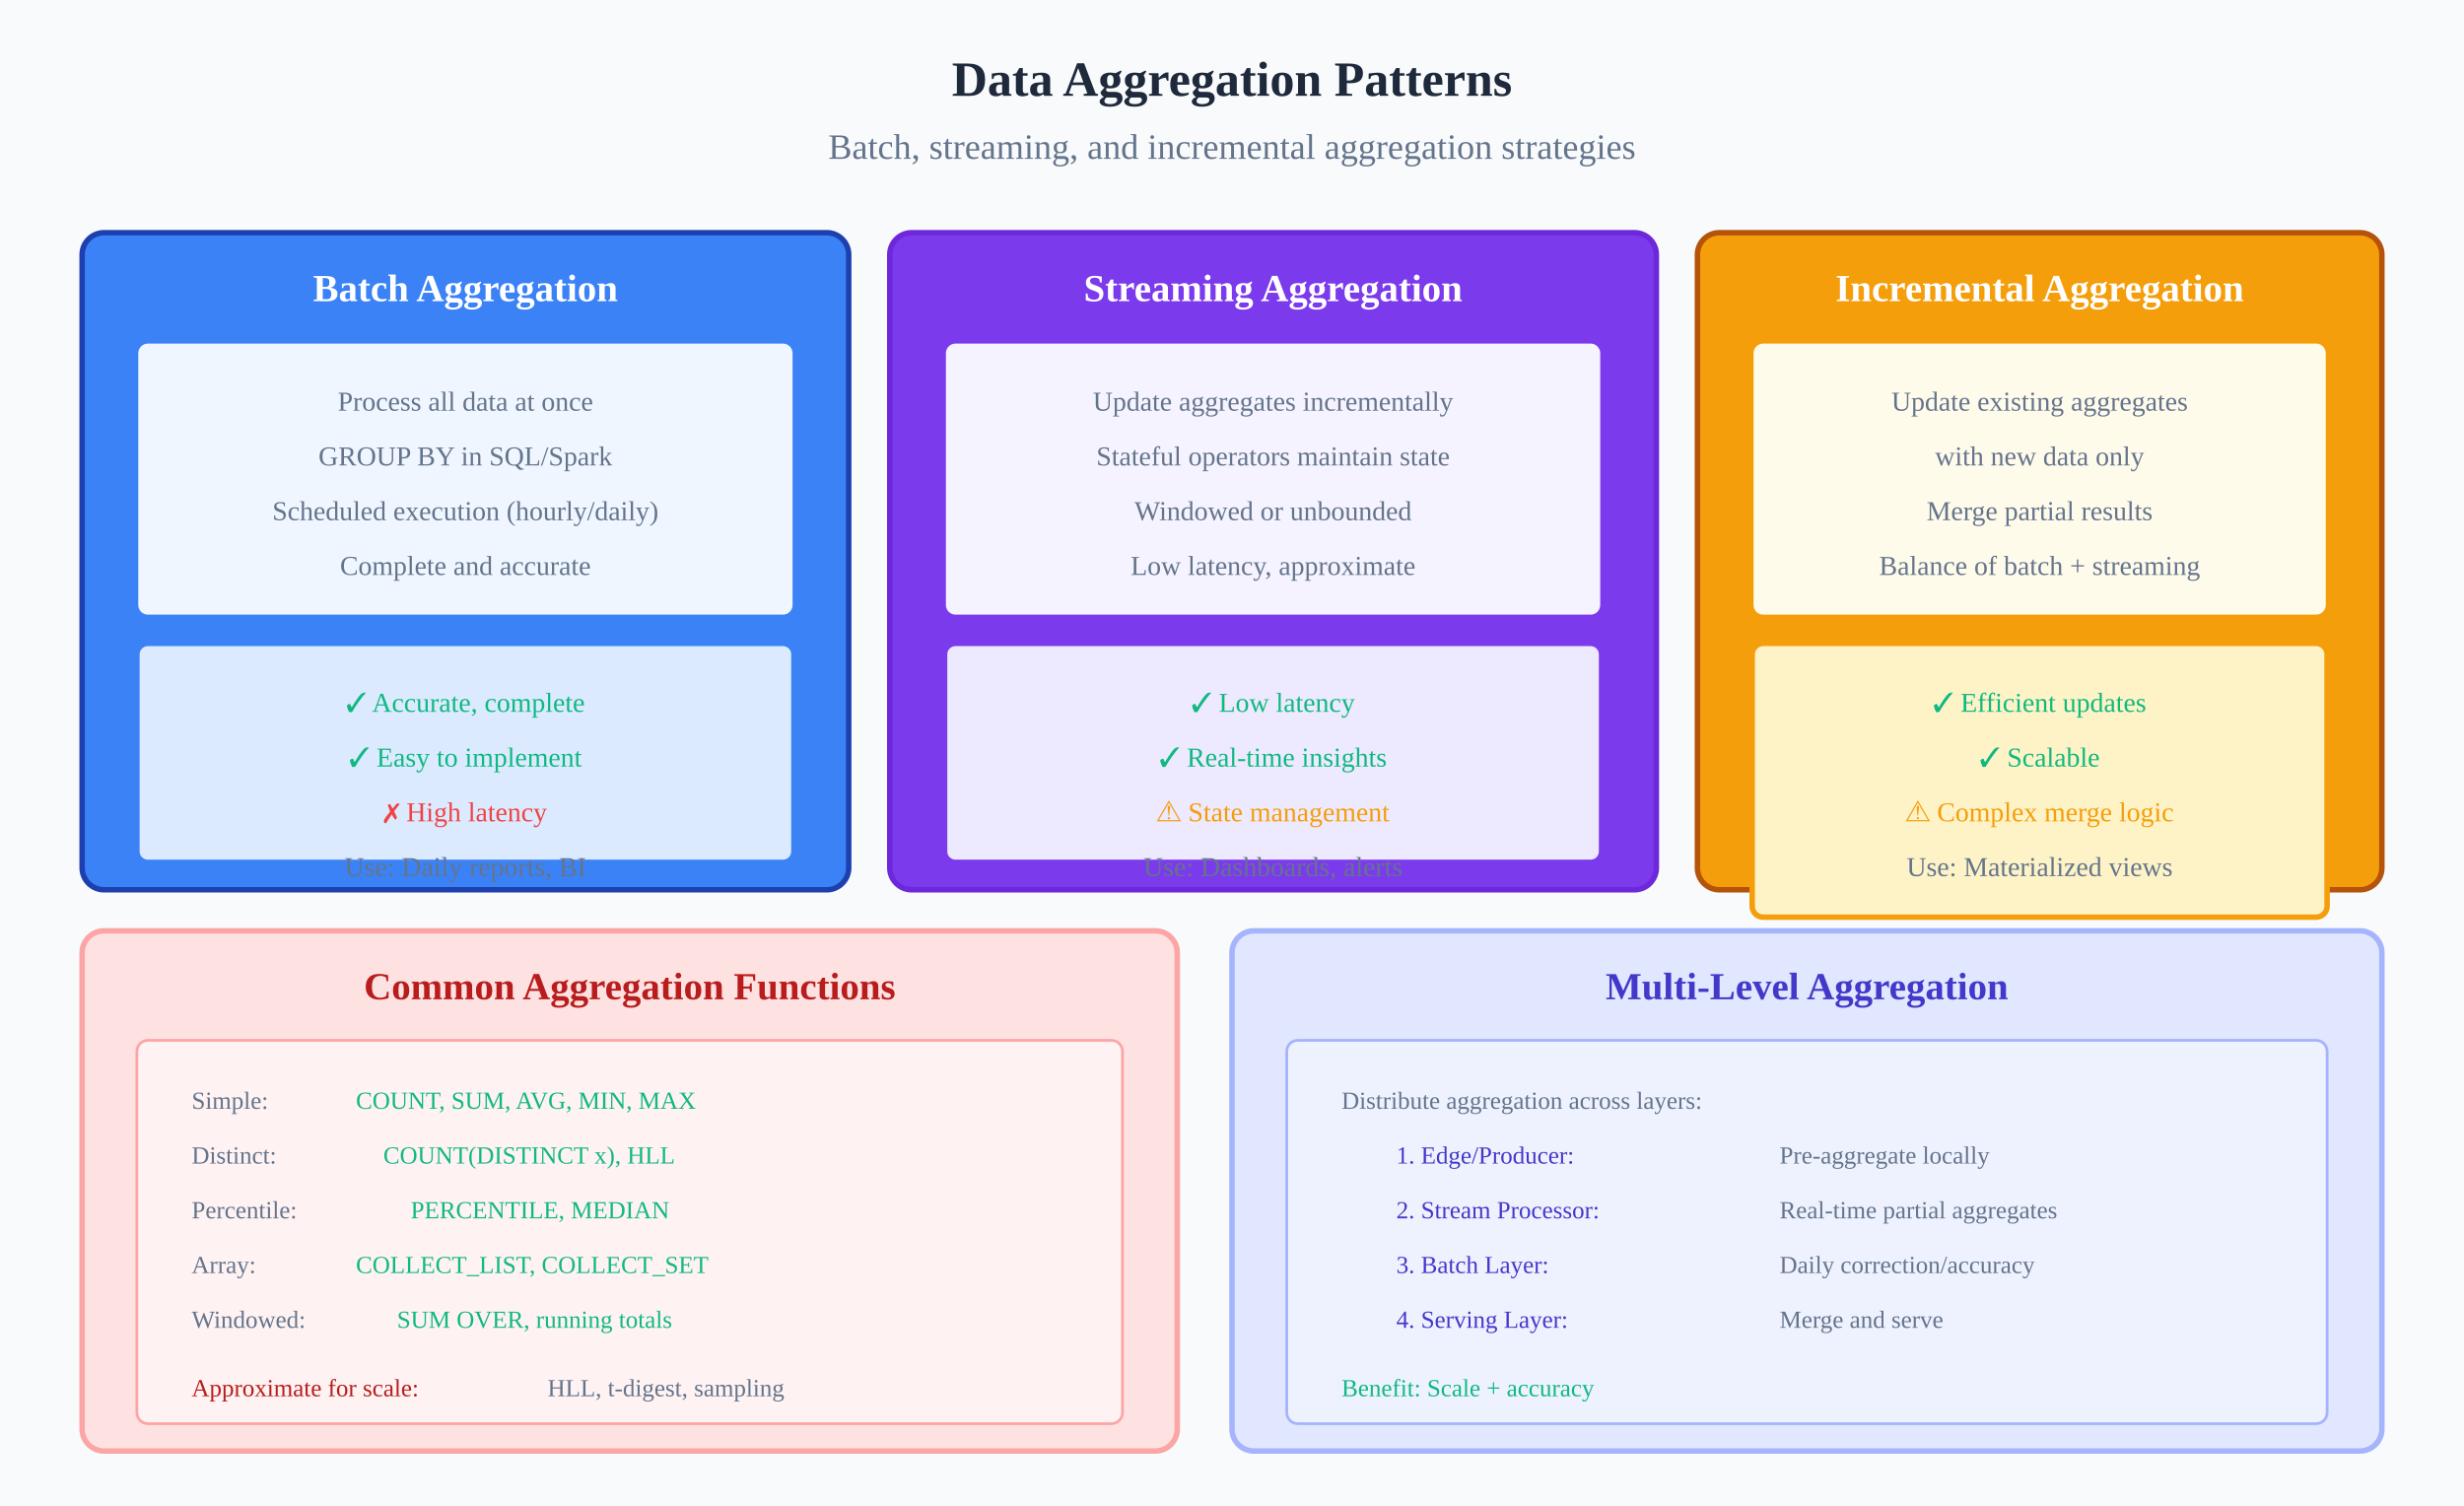
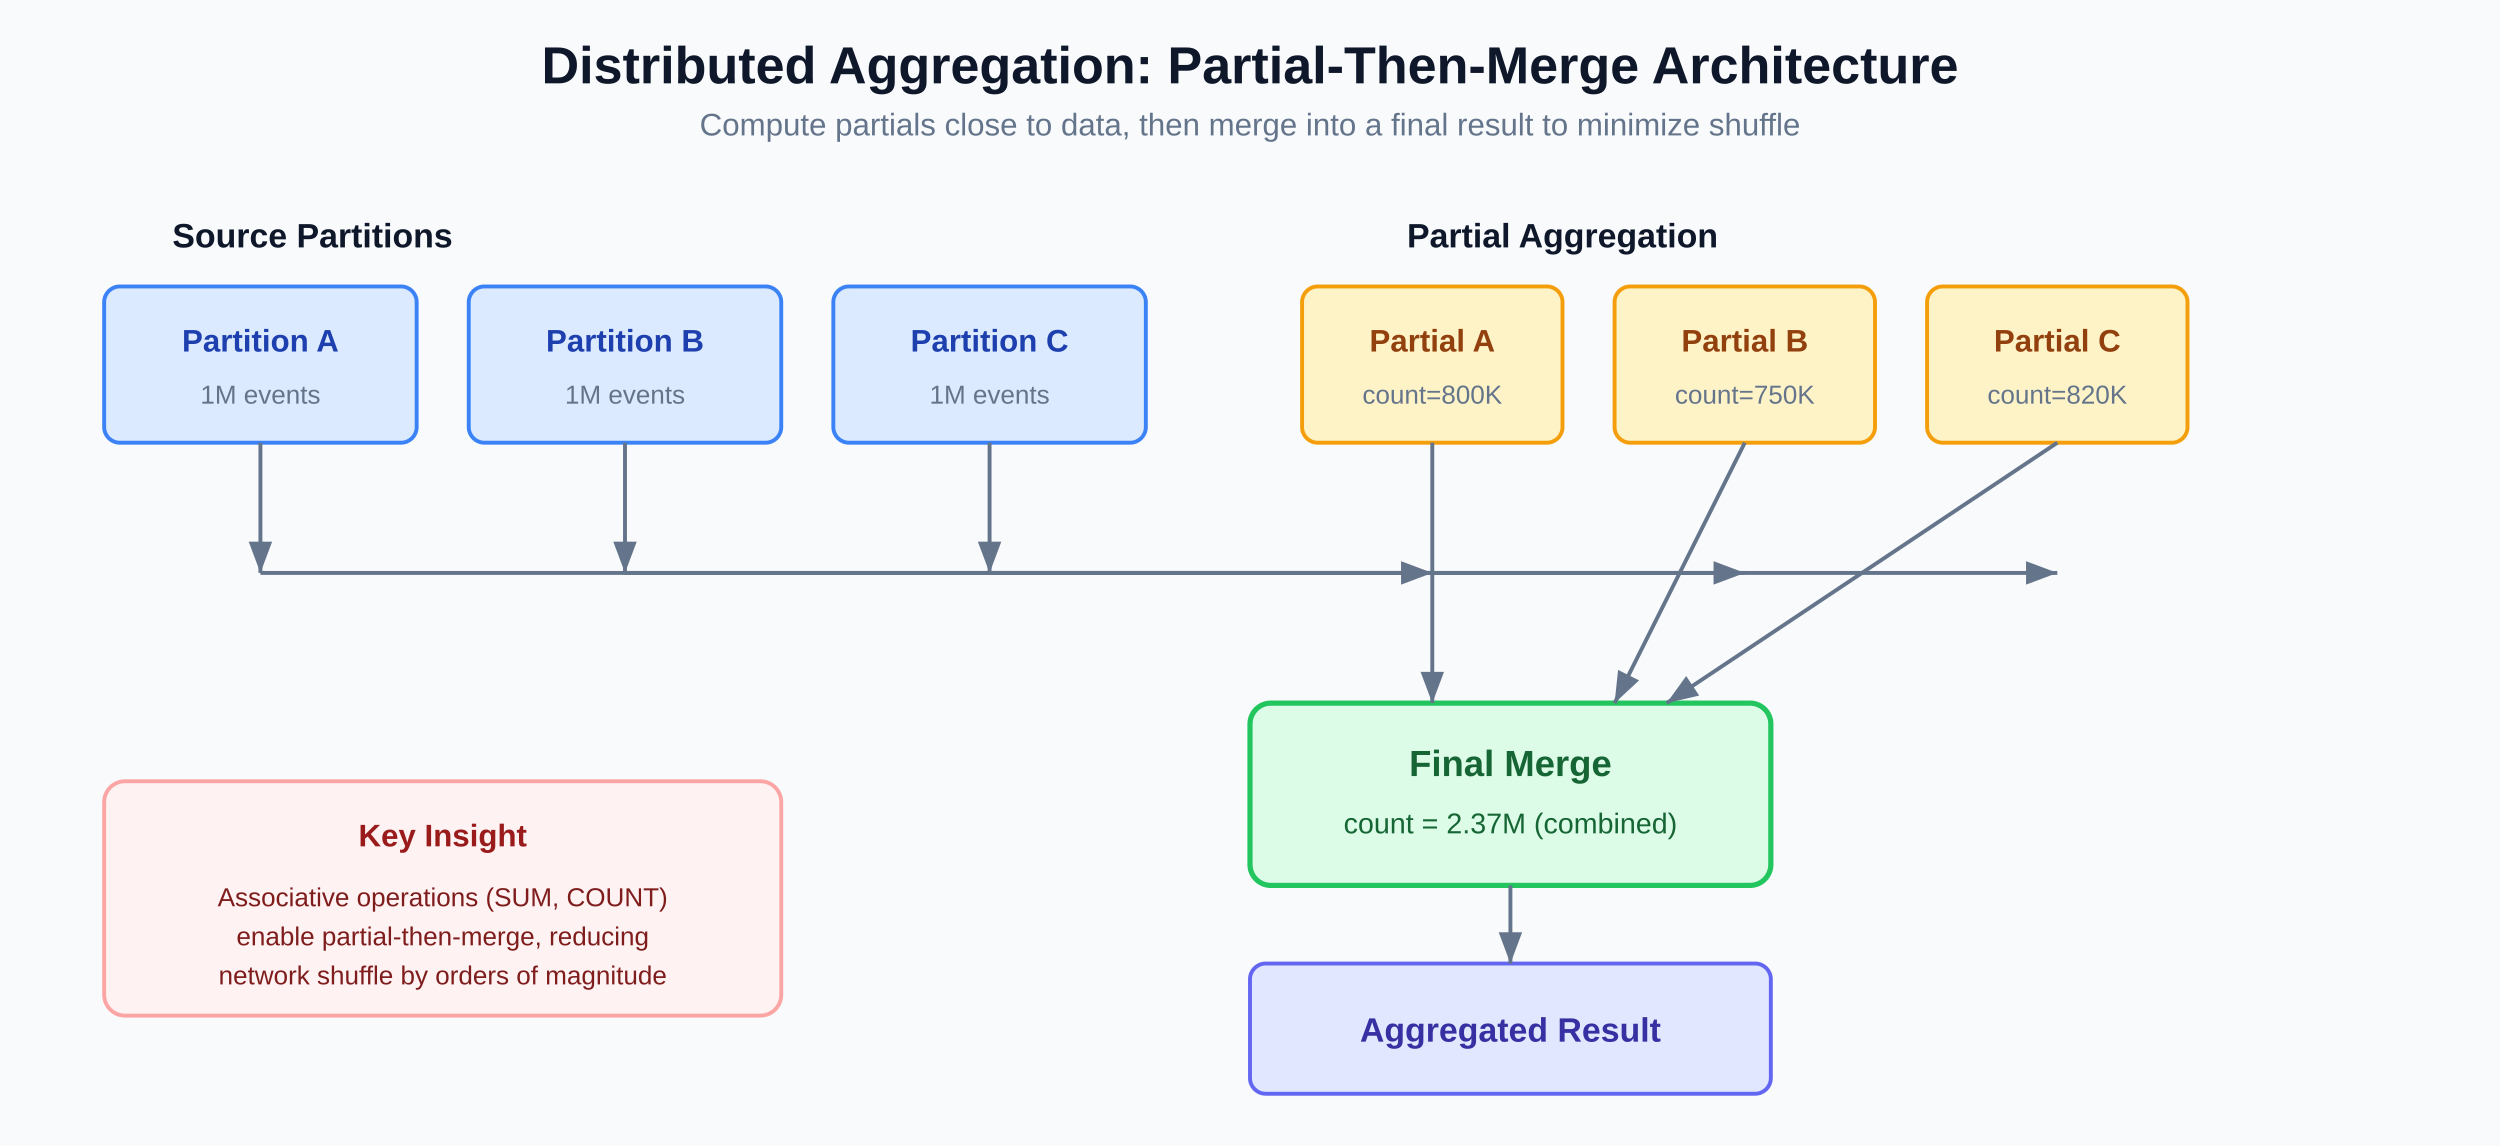
- <svg xmlns="http://www.w3.org/2000/svg" viewBox="0 0 900 550" role="img" aria-labelledby="title desc">
-   <rect width="900" height="550" fill="#f8fafc" />
-   <text x="450" y="35" text-anchor="middle" font-size="18" font-weight="bold" fill="#1e293b">Data Aggregation Patterns</text>
-   <text x="450" y="58" text-anchor="middle" font-size="13" fill="#64748b">Batch, streaming, and incremental aggregation strategies</text>
-   <rect x="30" y="85" width="280" height="240" rx="8" fill="#3b82f6" stroke="#1e40af" stroke-width="2" />
-   <text x="170" y="110" text-anchor="middle" font-size="14" font-weight="bold" fill="white">Batch Aggregation</text>
-   <rect x="50" y="125" width="240" height="100" rx="4" fill="#eff6ff" stroke="#3b82f6" stroke-width="1" />
-   <text x="170" y="150" text-anchor="middle" font-size="10" fill="#64748b">Process all data at once</text>
-   <text x="170" y="170" text-anchor="middle" font-size="10" fill="#64748b">GROUP BY in SQL/Spark</text>
-   <text x="170" y="190" text-anchor="middle" font-size="10" fill="#64748b">Scheduled execution (hourly/daily)</text>
-   <text x="170" y="210" text-anchor="middle" font-size="10" fill="#64748b">Complete and accurate</text>
-   <rect x="50" y="235" width="240" height="80" rx="4" fill="#dbeafe" stroke="#3b82f6" stroke-width="2" />
-   <text x="170" y="260" text-anchor="middle" font-size="10" fill="#10b981">✓ Accurate, complete</text>
-   <text x="170" y="280" text-anchor="middle" font-size="10" fill="#10b981">✓ Easy to implement</text>
-   <text x="170" y="300" text-anchor="middle" font-size="10" fill="#ef4444">✗ High latency</text>
-   <text x="170" y="320" text-anchor="middle" font-size="10" fill="#64748b">Use: Daily reports, BI</text>
-   <rect x="325" y="85" width="280" height="240" rx="8" fill="#7c3aed" stroke="#6d28d9" stroke-width="2" />
-   <text x="465" y="110" text-anchor="middle" font-size="14" font-weight="bold" fill="white">Streaming Aggregation</text>
-   <rect x="345" y="125" width="240" height="100" rx="4" fill="#f5f3ff" stroke="#7c3aed" stroke-width="1" />
-   <text x="465" y="150" text-anchor="middle" font-size="10" fill="#64748b">Update aggregates incrementally</text>
-   <text x="465" y="170" text-anchor="middle" font-size="10" fill="#64748b">Stateful operators maintain state</text>
-   <text x="465" y="190" text-anchor="middle" font-size="10" fill="#64748b">Windowed or unbounded</text>
-   <text x="465" y="210" text-anchor="middle" font-size="10" fill="#64748b">Low latency, approximate</text>
-   <rect x="345" y="235" width="240" height="80" rx="4" fill="#ede9fe" stroke="#7c3aed" stroke-width="2" />
-   <text x="465" y="260" text-anchor="middle" font-size="10" fill="#10b981">✓ Low latency</text>
-   <text x="465" y="280" text-anchor="middle" font-size="10" fill="#10b981">✓ Real-time insights</text>
-   <text x="465" y="300" text-anchor="middle" font-size="10" fill="#f59e0b">⚠ State management</text>
-   <text x="465" y="320" text-anchor="middle" font-size="10" fill="#64748b">Use: Dashboards, alerts</text>
-   <rect x="620" y="85" width="250" height="240" rx="8" fill="#f59e0b" stroke="#b45309" stroke-width="2" />
-   <text x="745" y="110" text-anchor="middle" font-size="14" font-weight="bold" fill="white">Incremental Aggregation</text>
-   <rect x="640" y="125" width="210" height="100" rx="4" fill="#fffbeb" stroke="#f59e0b" stroke-width="1" />
-   <text x="745" y="150" text-anchor="middle" font-size="10" fill="#64748b">Update existing aggregates</text>
-   <text x="745" y="170" text-anchor="middle" font-size="10" fill="#64748b">with new data only</text>
-   <text x="745" y="190" text-anchor="middle" font-size="10" fill="#64748b">Merge partial results</text>
-   <text x="745" y="210" text-anchor="middle" font-size="10" fill="#64748b">Balance of batch + streaming</text>
-   <rect x="640" y="235" width="210" height="100" rx="4" fill="#fef3c7" stroke="#f59e0b" stroke-width="2" />
-   <text x="745" y="260" text-anchor="middle" font-size="10" fill="#10b981">✓ Efficient updates</text>
-   <text x="745" y="280" text-anchor="middle" font-size="10" fill="#10b981">✓ Scalable</text>
-   <text x="745" y="300" text-anchor="middle" font-size="10" fill="#f59e0b">⚠ Complex merge logic</text>
-   <text x="745" y="320" text-anchor="middle" font-size="10" fill="#64748b">Use: Materialized views</text>
-   <rect x="30" y="340" width="400" height="190" rx="8" fill="#fee2e2" stroke="#fca5a5" stroke-width="2" />
-   <text x="230" y="365" text-anchor="middle" font-size="14" font-weight="bold" fill="#b91c1c">Common Aggregation Functions</text>
-   <rect x="50" y="380" width="360" height="140" rx="4" fill="#fef2f2" stroke="#fca5a5" stroke-width="1" />
-   <text x="70" y="405" text-anchor="start" font-size="9" fill="#64748b">Simple:</text>
-   <text x="130" y="405" text-anchor="start" font-size="9" fill="#10b981">COUNT, SUM, AVG, MIN, MAX</text>
-   <text x="70" y="425" text-anchor="start" font-size="9" fill="#64748b">Distinct:</text>
-   <text x="140" y="425" text-anchor="start" font-size="9" fill="#10b981">COUNT(DISTINCT x), HLL</text>
-   <text x="70" y="445" text-anchor="start" font-size="9" fill="#64748b">Percentile:</text>
-   <text x="150" y="445" text-anchor="start" font-size="9" fill="#10b981">PERCENTILE, MEDIAN</text>
-   <text x="70" y="465" text-anchor="start" font-size="9" fill="#64748b">Array:</text>
-   <text x="130" y="465" text-anchor="start" font-size="9" fill="#10b981">COLLECT_LIST, COLLECT_SET</text>
-   <text x="70" y="485" text-anchor="start" font-size="9" fill="#64748b">Windowed:</text>
-   <text x="145" y="485" text-anchor="start" font-size="9" fill="#10b981">SUM OVER, running totals</text>
-   <text x="70" y="510" text-anchor="start" font-size="9" fill="#b91c1c">Approximate for scale:</text>
-   <text x="200" y="510" text-anchor="start" font-size="9" fill="#64748b">HLL, t-digest, sampling</text>
-   <rect x="450" y="340" width="420" height="190" rx="8" fill="#e0e7ff" stroke="#a5b4fc" stroke-width="2" />
-   <text x="660" y="365" text-anchor="middle" font-size="14" font-weight="bold" fill="#4338ca">Multi-Level Aggregation</text>
-   <rect x="470" y="380" width="380" height="140" rx="4" fill="#eef2ff" stroke="#a5b4fc" stroke-width="1" />
-   <text x="490" y="405" text-anchor="start" font-size="9" fill="#64748b">Distribute aggregation across layers:</text>
-   <text x="510" y="425" text-anchor="start" font-size="9" fill="#4338ca">1. Edge/Producer:</text>
-   <text x="650" y="425" text-anchor="start" font-size="9" fill="#64748b">Pre-aggregate locally</text>
-   <text x="510" y="445" text-anchor="start" font-size="9" fill="#4338ca">2. Stream Processor:</text>
-   <text x="650" y="445" text-anchor="start" font-size="9" fill="#64748b">Real-time partial aggregates</text>
-   <text x="510" y="465" text-anchor="start" font-size="9" fill="#4338ca">3. Batch Layer:</text>
-   <text x="650" y="465" text-anchor="start" font-size="9" fill="#64748b">Daily correction/accuracy</text>
-   <text x="510" y="485" text-anchor="start" font-size="9" fill="#4338ca">4. Serving Layer:</text>
-   <text x="650" y="485" text-anchor="start" font-size="9" fill="#64748b">Merge and serve</text>
-   <text x="490" y="510" text-anchor="start" font-size="9" fill="#10b981">Benefit: Scale + accuracy</text>
+ <svg xmlns="http://www.w3.org/2000/svg" width="960" height="440" viewBox="0 0 960 440">
+   <rect width="960" height="440" fill="#f8fafc" />
+   <text x="480" y="32" text-anchor="middle" font-family="Arial, sans-serif" font-size="20" font-weight="bold" fill="#0f172a">Distributed Aggregation: Partial-Then-Merge Architecture</text>
+   <text x="480" y="52" text-anchor="middle" font-family="Arial, sans-serif" font-size="12" fill="#64748b">Compute partials close to data, then merge into a final result to minimize shuffle</text>
+   <text x="120" y="95" text-anchor="middle" font-family="Arial, sans-serif" font-size="13" font-weight="bold" fill="#0f172a">Source Partitions</text>
+   <rect x="40" y="110" width="120" height="60" rx="6" fill="#dbeafe" stroke="#3b82f6" stroke-width="1.5" />
+   <text x="100" y="135" text-anchor="middle" font-family="Arial, sans-serif" font-size="12" font-weight="bold" fill="#1e40af">Partition A</text>
+   <text x="100" y="155" text-anchor="middle" font-family="Arial, sans-serif" font-size="10" fill="#64748b">1M events</text>
+   <rect x="180" y="110" width="120" height="60" rx="6" fill="#dbeafe" stroke="#3b82f6" stroke-width="1.5" />
+   <text x="240" y="135" text-anchor="middle" font-family="Arial, sans-serif" font-size="12" font-weight="bold" fill="#1e40af">Partition B</text>
+   <text x="240" y="155" text-anchor="middle" font-family="Arial, sans-serif" font-size="10" fill="#64748b">1M events</text>
+   <rect x="320" y="110" width="120" height="60" rx="6" fill="#dbeafe" stroke="#3b82f6" stroke-width="1.5" />
+   <text x="380" y="135" text-anchor="middle" font-family="Arial, sans-serif" font-size="12" font-weight="bold" fill="#1e40af">Partition C</text>
+   <text x="380" y="155" text-anchor="middle" font-family="Arial, sans-serif" font-size="10" fill="#64748b">1M events</text>
+   <text x="600" y="95" text-anchor="middle" font-family="Arial, sans-serif" font-size="13" font-weight="bold" fill="#0f172a">Partial Aggregation</text>
+   <rect x="500" y="110" width="100" height="60" rx="6" fill="#fef3c7" stroke="#f59e0b" stroke-width="1.5" />
+   <text x="550" y="135" text-anchor="middle" font-family="Arial, sans-serif" font-size="12" font-weight="bold" fill="#92400e">Partial A</text>
+   <text x="550" y="155" text-anchor="middle" font-family="Arial, sans-serif" font-size="10" fill="#64748b">count=800K</text>
+   <rect x="620" y="110" width="100" height="60" rx="6" fill="#fef3c7" stroke="#f59e0b" stroke-width="1.5" />
+   <text x="670" y="135" text-anchor="middle" font-family="Arial, sans-serif" font-size="12" font-weight="bold" fill="#92400e">Partial B</text>
+   <text x="670" y="155" text-anchor="middle" font-family="Arial, sans-serif" font-size="10" fill="#64748b">count=750K</text>
+   <rect x="740" y="110" width="100" height="60" rx="6" fill="#fef3c7" stroke="#f59e0b" stroke-width="1.5" />
+   <text x="790" y="135" text-anchor="middle" font-family="Arial, sans-serif" font-size="12" font-weight="bold" fill="#92400e">Partial C</text>
+   <text x="790" y="155" text-anchor="middle" font-family="Arial, sans-serif" font-size="10" fill="#64748b">count=820K</text>
  <defs>
-     <marker id="arrow" markerWidth="10" markerHeight="7" refX="9" refY="3.5" orient="auto">
-       <polygon points="0 0, 10 3.5, 0 7" fill="#64748b" />
+     <marker id="arr1" markerWidth="8" markerHeight="6" refX="8" refY="3" orient="auto">
+       <polygon points="0 0, 8 3, 0 6" fill="#64748b" />
    </marker>
  </defs>
+   <line x1="100" y1="170" x2="100" y2="220" stroke="#64748b" stroke-width="1.5" marker-end="url(#arr1)" />
+   <line x1="240" y1="170" x2="240" y2="220" stroke="#64748b" stroke-width="1.5" marker-end="url(#arr1)" />
+   <line x1="380" y1="170" x2="380" y2="220" stroke="#64748b" stroke-width="1.5" marker-end="url(#arr1)" />
+   <line x1="100" y1="220" x2="550" y2="220" stroke="#64748b" stroke-width="1.5" marker-end="url(#arr1)" />
+   <line x1="240" y1="220" x2="670" y2="220" stroke="#64748b" stroke-width="1.5" marker-end="url(#arr1)" />
+   <line x1="380" y1="220" x2="790" y2="220" stroke="#64748b" stroke-width="1.5" marker-end="url(#arr1)" />
+   <rect x="480" y="270" width="200" height="70" rx="8" fill="#dcfce7" stroke="#22c55e" stroke-width="2" />
+   <text x="580" y="298" text-anchor="middle" font-family="Arial, sans-serif" font-size="14" font-weight="bold" fill="#166534">Final Merge</text>
+   <text x="580" y="320" text-anchor="middle" font-family="Arial, sans-serif" font-size="11" fill="#166534">count = 2.37M (combined)</text>
+   <line x1="550" y1="170" x2="550" y2="270" stroke="#64748b" stroke-width="1.5" marker-end="url(#arr1)" />
+   <line x1="670" y1="170" x2="620" y2="270" stroke="#64748b" stroke-width="1.5" marker-end="url(#arr1)" />
+   <line x1="790" y1="170" x2="640" y2="270" stroke="#64748b" stroke-width="1.5" marker-end="url(#arr1)" />
+   <rect x="480" y="370" width="200" height="50" rx="6" fill="#e0e7ff" stroke="#6366f1" stroke-width="1.5" />
+   <text x="580" y="400" text-anchor="middle" font-family="Arial, sans-serif" font-size="13" font-weight="bold" fill="#3730a3">Aggregated Result</text>
+   <line x1="580" y1="340" x2="580" y2="370" stroke="#64748b" stroke-width="1.5" marker-end="url(#arr1)" />
+   <rect x="40" y="300" width="260" height="90" rx="8" fill="#fef2f2" stroke="#fca5a5" stroke-width="1.5" />
+   <text x="170" y="325" text-anchor="middle" font-family="Arial, sans-serif" font-size="12" font-weight="bold" fill="#991b1b">Key Insight</text>
+   <text x="170" y="348" text-anchor="middle" font-family="Arial, sans-serif" font-size="10" fill="#7f1d1d">Associative operations (SUM, COUNT)</text>
+   <text x="170" y="363" text-anchor="middle" font-family="Arial, sans-serif" font-size="10" fill="#7f1d1d">enable partial-then-merge, reducing</text>
+   <text x="170" y="378" text-anchor="middle" font-family="Arial, sans-serif" font-size="10" fill="#7f1d1d">network shuffle by orders of magnitude</text>
</svg>
